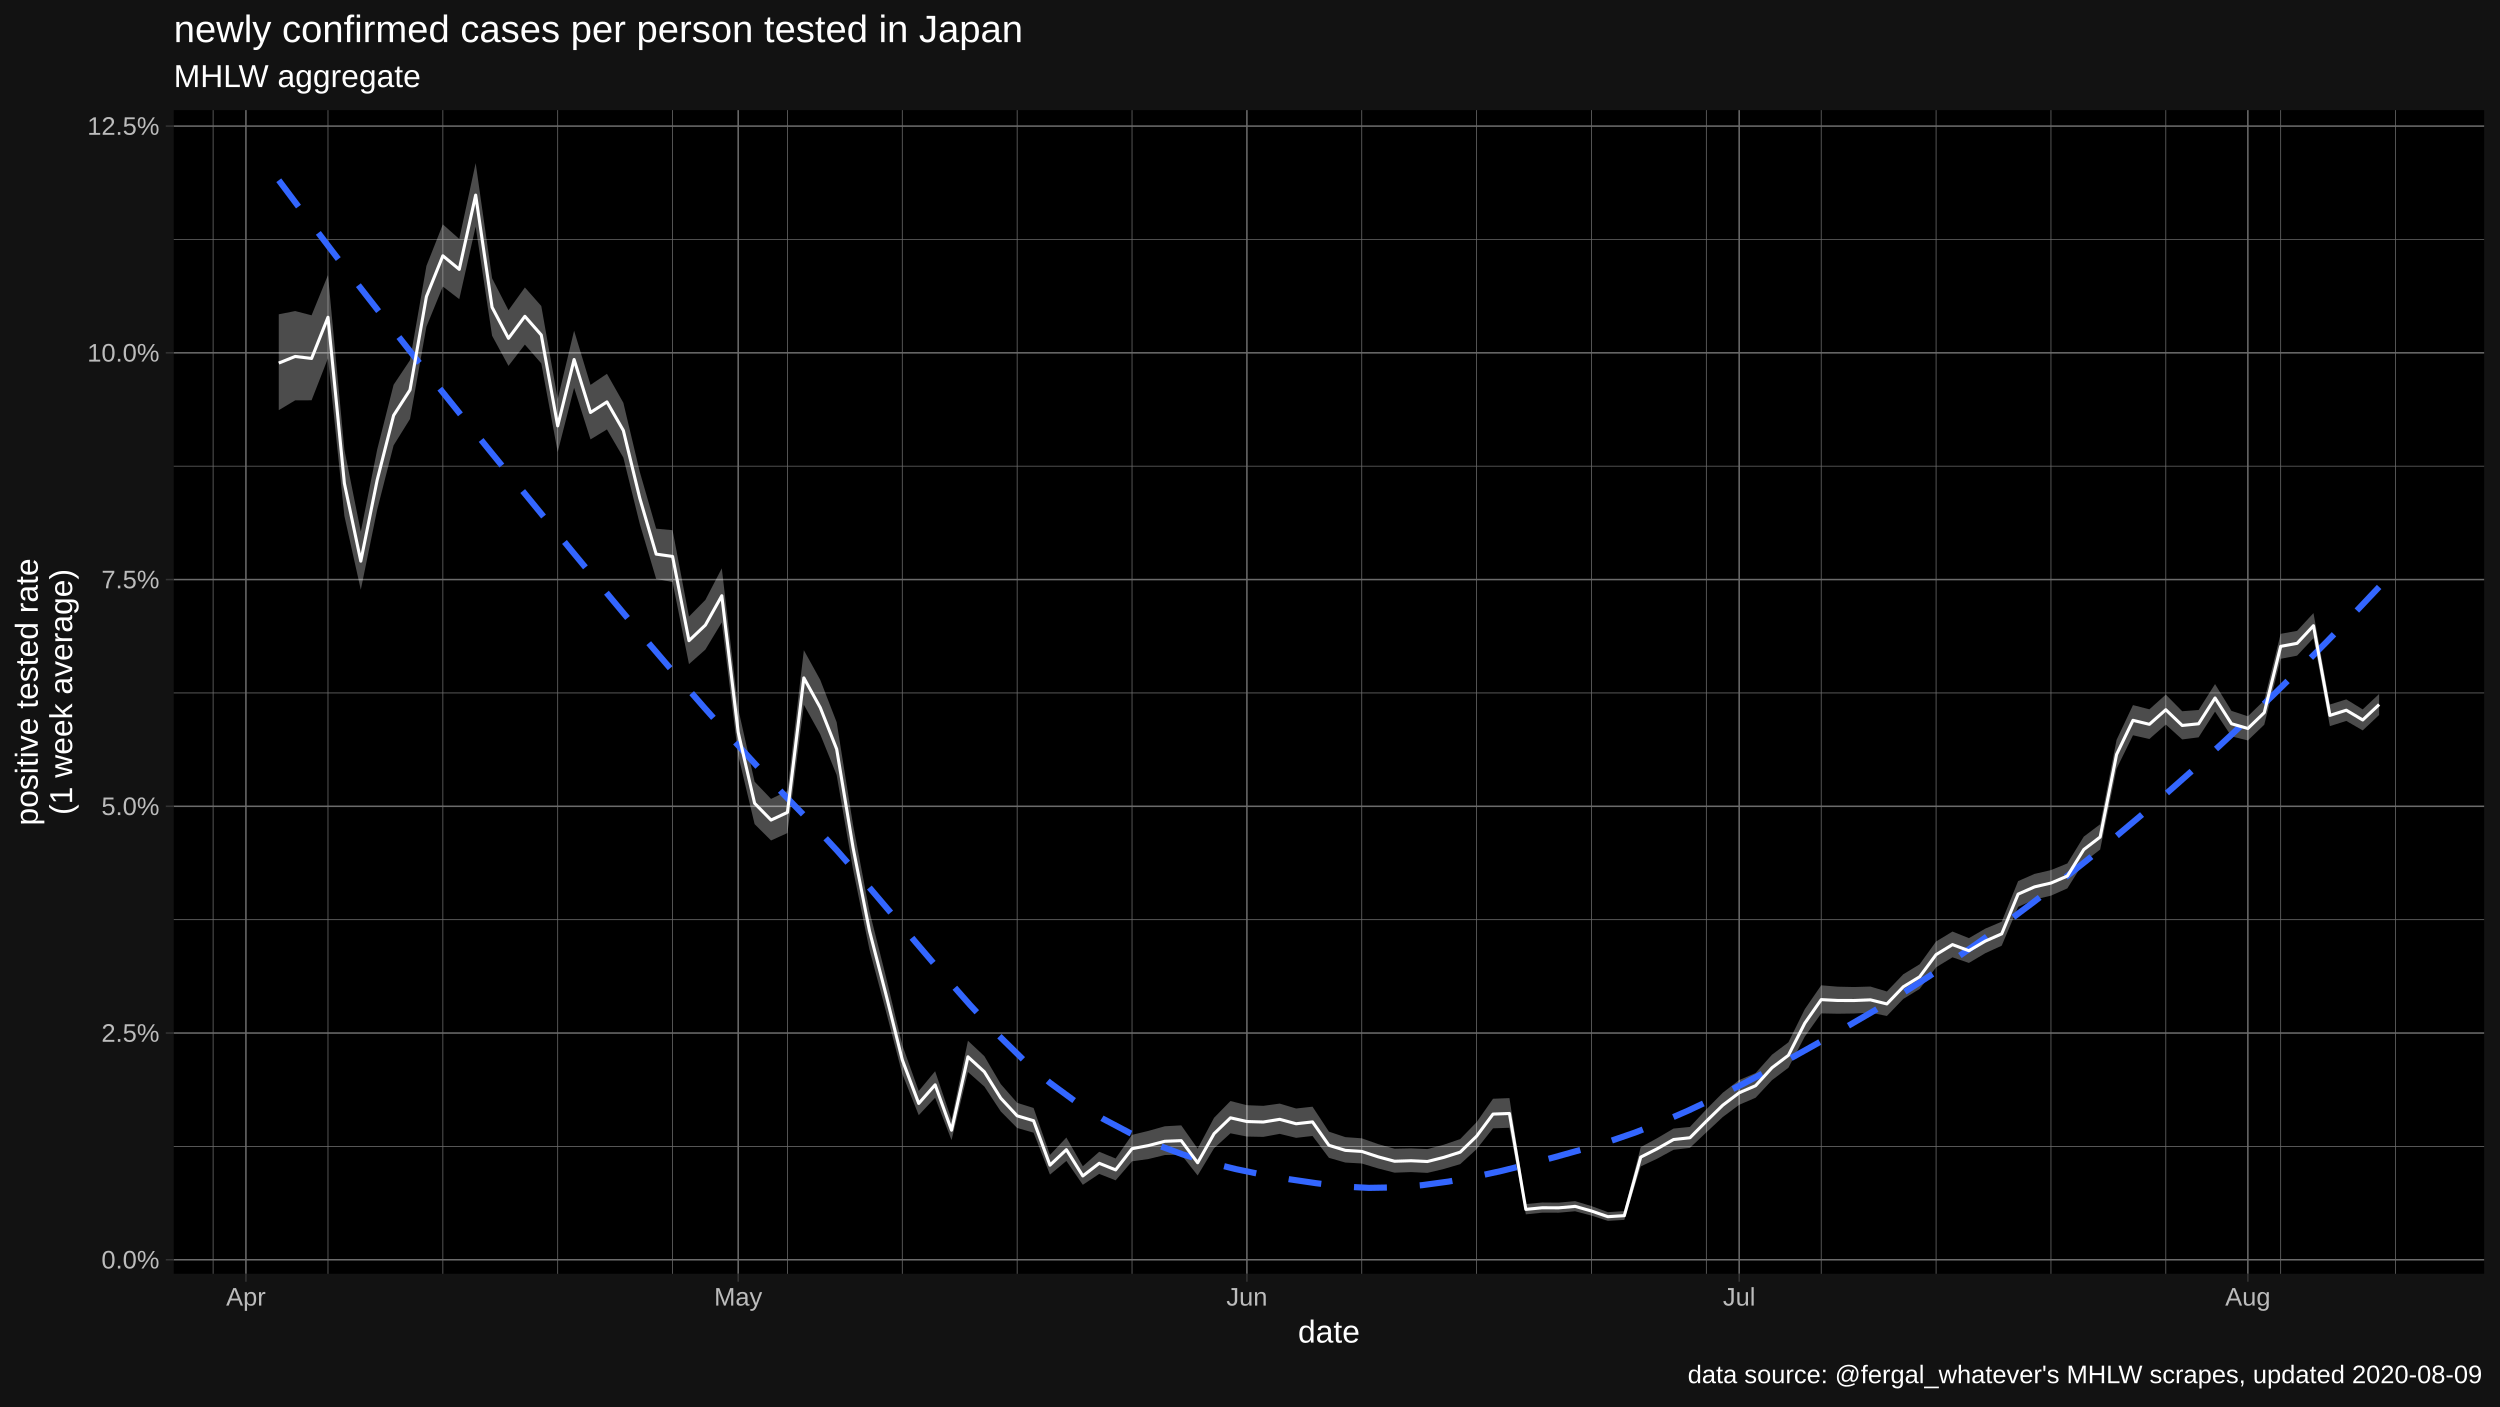
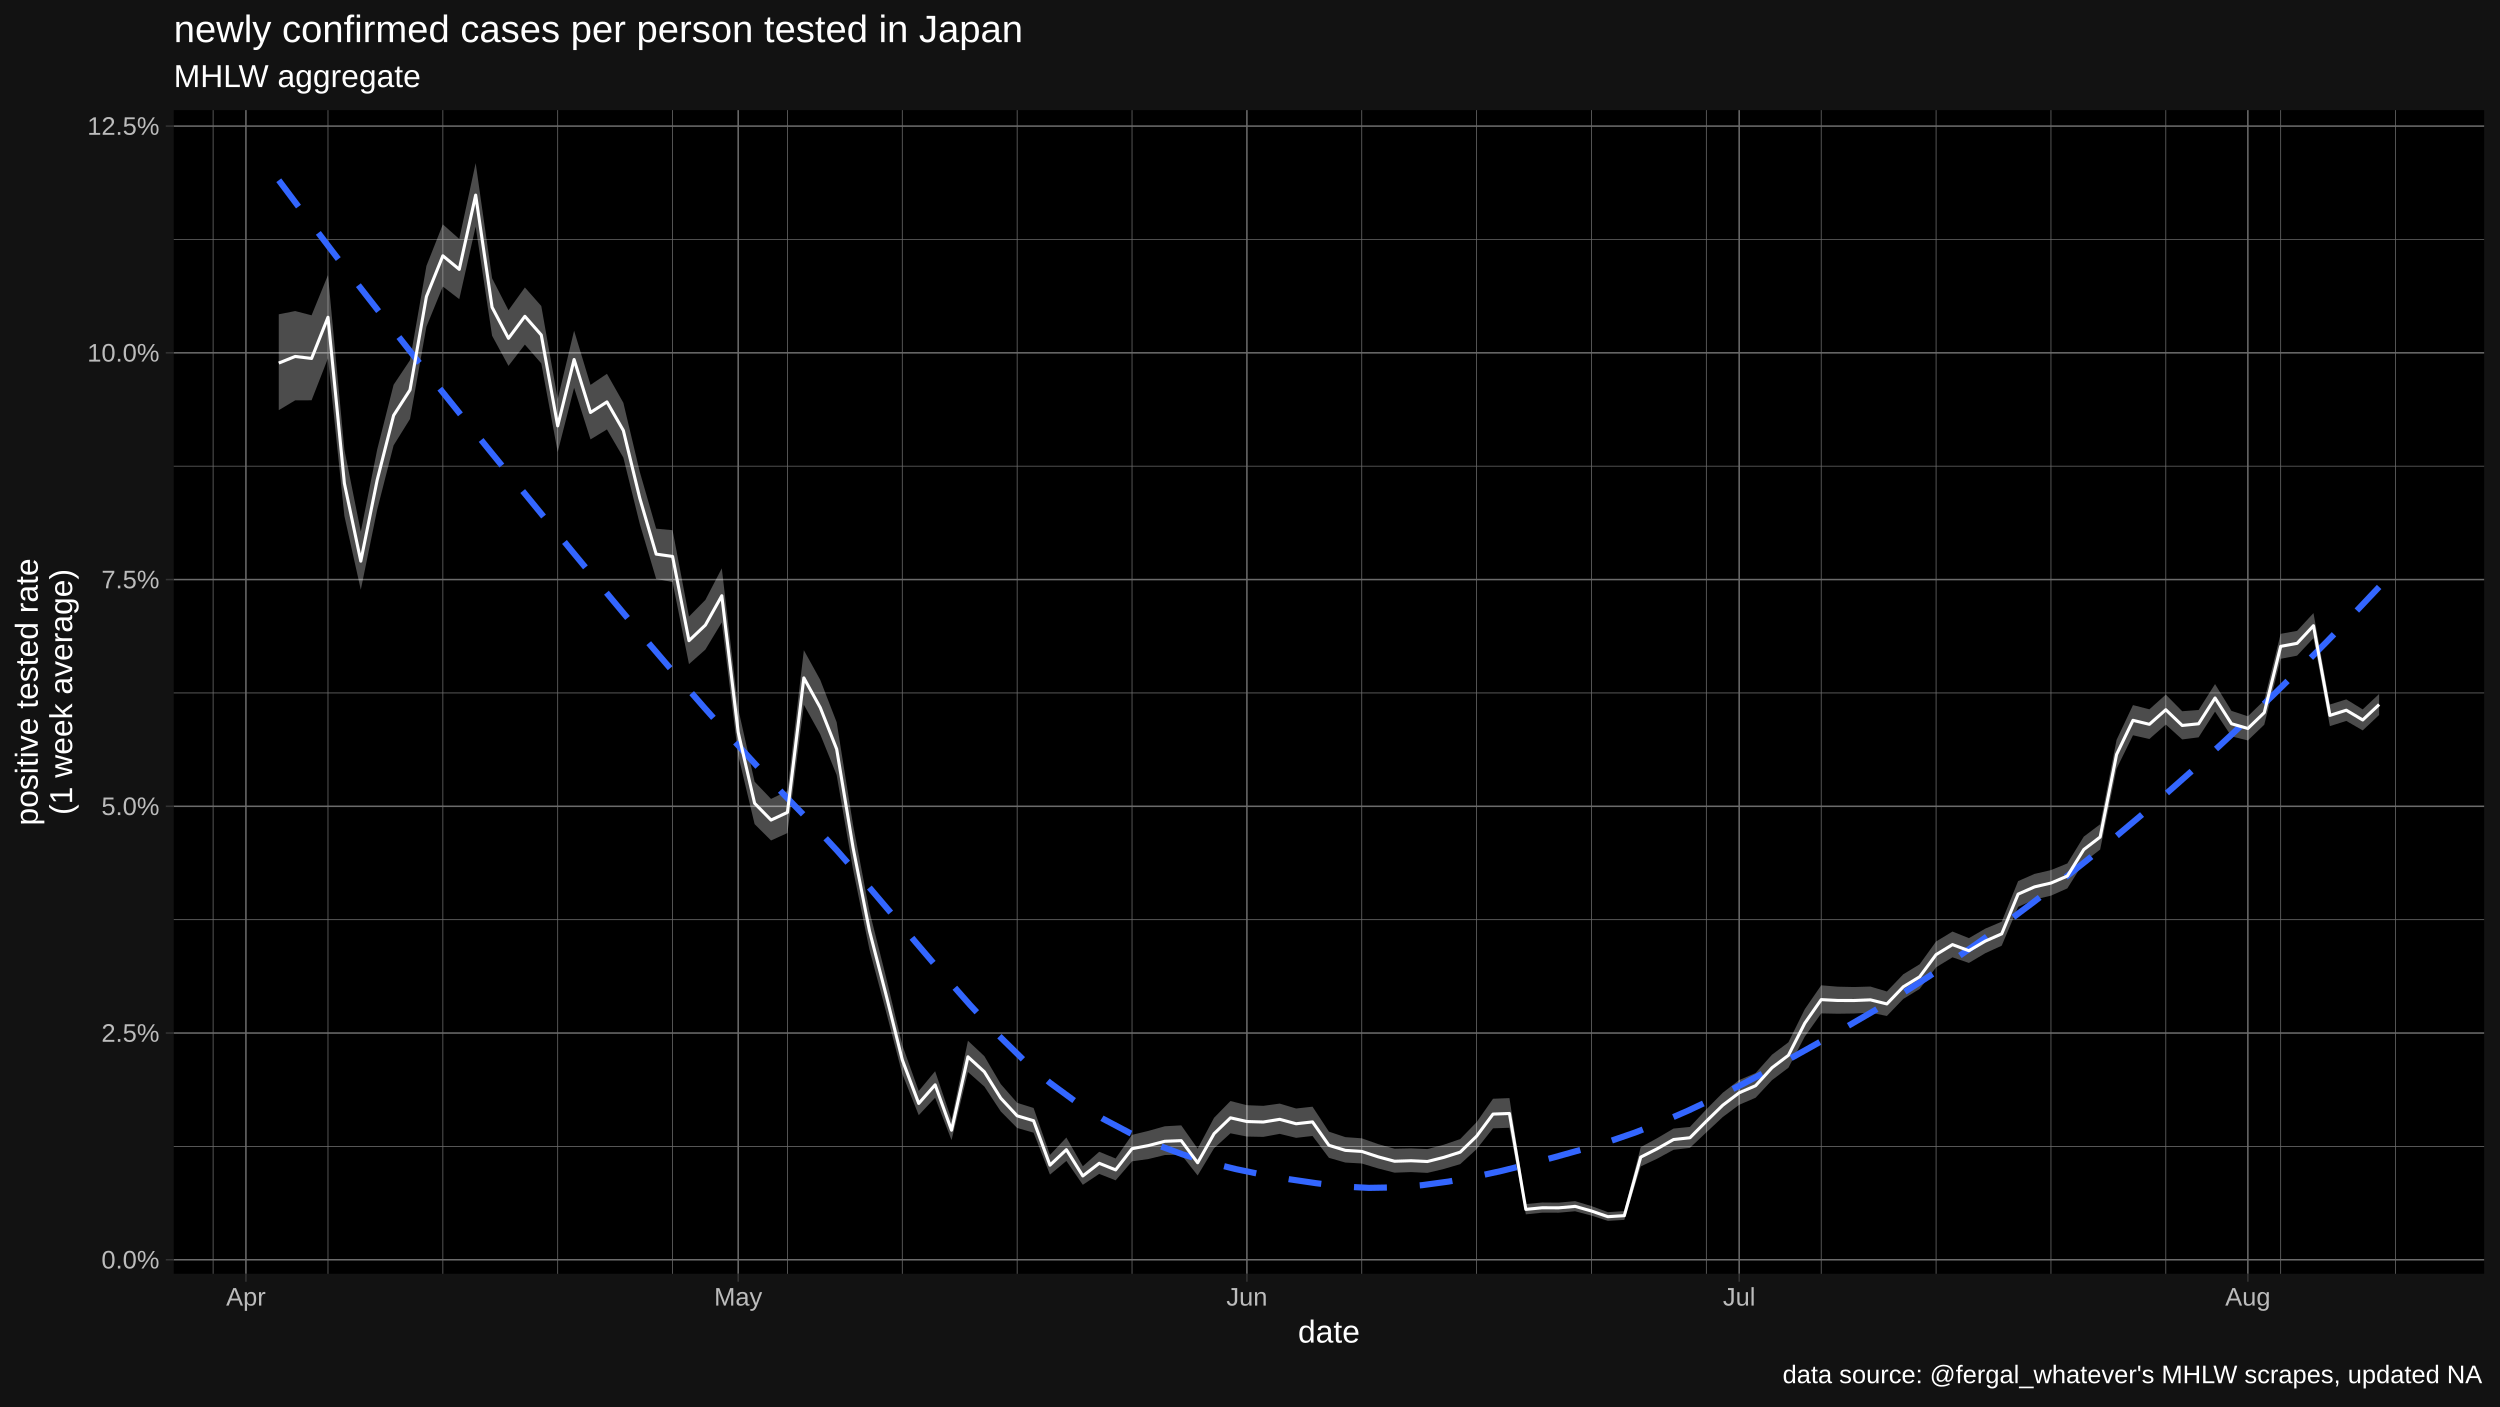
<svg xmlns="http://www.w3.org/2000/svg" viewBox="0 0 864.00 486.00">
  <defs>
    <style type="text/css">
    line, polyline, polygon, path, rect, circle {
      fill: none;
      stroke: #000000;
      stroke-linecap: round;
      stroke-linejoin: round;
      stroke-miterlimit: 10.00;
    }
  </style>
  </defs>
  <rect width="100%" height="100%" style="stroke: none; fill: #FFFFFF;" />
  <rect x="0.00" y="0.00" width="864.00" height="486.00" style="stroke-width: 1.07; stroke: #121212; fill: #121212;" />
  <defs>
    <clipPath id="cpNjAuMDR8ODU4LjUyfDQ0MC4yMnwzOC4wNw==">
      <rect x="60.04" y="38.07" width="798.48" height="402.15" />
    </clipPath>
  </defs>
  <rect x="60.04" y="38.07" width="798.48" height="402.15" style="stroke-width: 1.07; stroke: none; fill: #000000;" clip-path="url(#cpNjAuMDR8ODU4LjUyfDQ0MC4yMnwzOC4wNw==)" />
  <polyline points="60.04,396.19 858.52,396.19 " style="stroke-width: 0.27; stroke: #6B6B6B; stroke-linecap: butt;" clip-path="url(#cpNjAuMDR8ODU4LjUyfDQ0MC4yMnwzOC4wNw==)" />
  <polyline points="60.04,317.83 858.52,317.83 " style="stroke-width: 0.27; stroke: #6B6B6B; stroke-linecap: butt;" clip-path="url(#cpNjAuMDR8ODU4LjUyfDQ0MC4yMnwzOC4wNw==)" />
  <polyline points="60.04,239.47 858.52,239.47 " style="stroke-width: 0.27; stroke: #6B6B6B; stroke-linecap: butt;" clip-path="url(#cpNjAuMDR8ODU4LjUyfDQ0MC4yMnwzOC4wNw==)" />
  <polyline points="60.04,161.11 858.52,161.11 " style="stroke-width: 0.27; stroke: #6B6B6B; stroke-linecap: butt;" clip-path="url(#cpNjAuMDR8ODU4LjUyfDQ0MC4yMnwzOC4wNw==)" />
  <polyline points="60.04,82.75 858.52,82.75 " style="stroke-width: 0.27; stroke: #6B6B6B; stroke-linecap: butt;" clip-path="url(#cpNjAuMDR8ODU4LjUyfDQ0MC4yMnwzOC4wNw==)" />
  <polyline points="73.65,440.22 73.65,38.07 " style="stroke-width: 0.27; stroke: #6B6B6B; stroke-linecap: butt;" clip-path="url(#cpNjAuMDR8ODU4LjUyfDQ0MC4yMnwzOC4wNw==)" />
  <polyline points="113.35,440.22 113.35,38.07 " style="stroke-width: 0.27; stroke: #6B6B6B; stroke-linecap: butt;" clip-path="url(#cpNjAuMDR8ODU4LjUyfDQ0MC4yMnwzOC4wNw==)" />
  <polyline points="153.05,440.22 153.05,38.07 " style="stroke-width: 0.27; stroke: #6B6B6B; stroke-linecap: butt;" clip-path="url(#cpNjAuMDR8ODU4LjUyfDQ0MC4yMnwzOC4wNw==)" />
  <polyline points="192.74,440.22 192.74,38.07 " style="stroke-width: 0.27; stroke: #6B6B6B; stroke-linecap: butt;" clip-path="url(#cpNjAuMDR8ODU4LjUyfDQ0MC4yMnwzOC4wNw==)" />
  <polyline points="232.44,440.22 232.44,38.07 " style="stroke-width: 0.27; stroke: #6B6B6B; stroke-linecap: butt;" clip-path="url(#cpNjAuMDR8ODU4LjUyfDQ0MC4yMnwzOC4wNw==)" />
  <polyline points="272.14,440.22 272.14,38.07 " style="stroke-width: 0.27; stroke: #6B6B6B; stroke-linecap: butt;" clip-path="url(#cpNjAuMDR8ODU4LjUyfDQ0MC4yMnwzOC4wNw==)" />
  <polyline points="311.83,440.22 311.83,38.07 " style="stroke-width: 0.27; stroke: #6B6B6B; stroke-linecap: butt;" clip-path="url(#cpNjAuMDR8ODU4LjUyfDQ0MC4yMnwzOC4wNw==)" />
  <polyline points="351.53,440.22 351.53,38.07 " style="stroke-width: 0.27; stroke: #6B6B6B; stroke-linecap: butt;" clip-path="url(#cpNjAuMDR8ODU4LjUyfDQ0MC4yMnwzOC4wNw==)" />
  <polyline points="391.23,440.22 391.23,38.07 " style="stroke-width: 0.27; stroke: #6B6B6B; stroke-linecap: butt;" clip-path="url(#cpNjAuMDR8ODU4LjUyfDQ0MC4yMnwzOC4wNw==)" />
  <polyline points="470.62,440.22 470.62,38.07 " style="stroke-width: 0.27; stroke: #6B6B6B; stroke-linecap: butt;" clip-path="url(#cpNjAuMDR8ODU4LjUyfDQ0MC4yMnwzOC4wNw==)" />
  <polyline points="510.32,440.22 510.32,38.07 " style="stroke-width: 0.27; stroke: #6B6B6B; stroke-linecap: butt;" clip-path="url(#cpNjAuMDR8ODU4LjUyfDQ0MC4yMnwzOC4wNw==)" />
  <polyline points="550.02,440.22 550.02,38.07 " style="stroke-width: 0.27; stroke: #6B6B6B; stroke-linecap: butt;" clip-path="url(#cpNjAuMDR8ODU4LjUyfDQ0MC4yMnwzOC4wNw==)" />
  <polyline points="589.71,440.22 589.71,38.07 " style="stroke-width: 0.27; stroke: #6B6B6B; stroke-linecap: butt;" clip-path="url(#cpNjAuMDR8ODU4LjUyfDQ0MC4yMnwzOC4wNw==)" />
  <polyline points="629.41,440.22 629.41,38.07 " style="stroke-width: 0.27; stroke: #6B6B6B; stroke-linecap: butt;" clip-path="url(#cpNjAuMDR8ODU4LjUyfDQ0MC4yMnwzOC4wNw==)" />
  <polyline points="669.11,440.22 669.11,38.07 " style="stroke-width: 0.27; stroke: #6B6B6B; stroke-linecap: butt;" clip-path="url(#cpNjAuMDR8ODU4LjUyfDQ0MC4yMnwzOC4wNw==)" />
  <polyline points="708.81,440.22 708.81,38.07 " style="stroke-width: 0.27; stroke: #6B6B6B; stroke-linecap: butt;" clip-path="url(#cpNjAuMDR8ODU4LjUyfDQ0MC4yMnwzOC4wNw==)" />
  <polyline points="748.50,440.22 748.50,38.07 " style="stroke-width: 0.27; stroke: #6B6B6B; stroke-linecap: butt;" clip-path="url(#cpNjAuMDR8ODU4LjUyfDQ0MC4yMnwzOC4wNw==)" />
  <polyline points="788.20,440.22 788.20,38.07 " style="stroke-width: 0.27; stroke: #6B6B6B; stroke-linecap: butt;" clip-path="url(#cpNjAuMDR8ODU4LjUyfDQ0MC4yMnwzOC4wNw==)" />
  <polyline points="827.90,440.22 827.90,38.07 " style="stroke-width: 0.27; stroke: #6B6B6B; stroke-linecap: butt;" clip-path="url(#cpNjAuMDR8ODU4LjUyfDQ0MC4yMnwzOC4wNw==)" />
  <polyline points="60.04,435.37 858.52,435.37 " style="stroke-width: 0.53; stroke: #6B6B6B; stroke-linecap: butt;" clip-path="url(#cpNjAuMDR8ODU4LjUyfDQ0MC4yMnwzOC4wNw==)" />
  <polyline points="60.04,357.01 858.52,357.01 " style="stroke-width: 0.53; stroke: #6B6B6B; stroke-linecap: butt;" clip-path="url(#cpNjAuMDR8ODU4LjUyfDQ0MC4yMnwzOC4wNw==)" />
  <polyline points="60.04,278.65 858.52,278.65 " style="stroke-width: 0.53; stroke: #6B6B6B; stroke-linecap: butt;" clip-path="url(#cpNjAuMDR8ODU4LjUyfDQ0MC4yMnwzOC4wNw==)" />
  <polyline points="60.04,200.29 858.52,200.29 " style="stroke-width: 0.53; stroke: #6B6B6B; stroke-linecap: butt;" clip-path="url(#cpNjAuMDR8ODU4LjUyfDQ0MC4yMnwzOC4wNw==)" />
  <polyline points="60.04,121.93 858.52,121.93 " style="stroke-width: 0.53; stroke: #6B6B6B; stroke-linecap: butt;" clip-path="url(#cpNjAuMDR8ODU4LjUyfDQ0MC4yMnwzOC4wNw==)" />
  <polyline points="60.04,43.57 858.52,43.57 " style="stroke-width: 0.53; stroke: #6B6B6B; stroke-linecap: butt;" clip-path="url(#cpNjAuMDR8ODU4LjUyfDQ0MC4yMnwzOC4wNw==)" />
  <polyline points="84.99,440.22 84.99,38.07 " style="stroke-width: 0.53; stroke: #6B6B6B; stroke-linecap: butt;" clip-path="url(#cpNjAuMDR8ODU4LjUyfDQ0MC4yMnwzOC4wNw==)" />
  <polyline points="255.12,440.22 255.12,38.07 " style="stroke-width: 0.53; stroke: #6B6B6B; stroke-linecap: butt;" clip-path="url(#cpNjAuMDR8ODU4LjUyfDQ0MC4yMnwzOC4wNw==)" />
  <polyline points="430.93,440.22 430.93,38.07 " style="stroke-width: 0.53; stroke: #6B6B6B; stroke-linecap: butt;" clip-path="url(#cpNjAuMDR8ODU4LjUyfDQ0MC4yMnwzOC4wNw==)" />
  <polyline points="601.06,440.22 601.06,38.07 " style="stroke-width: 0.53; stroke: #6B6B6B; stroke-linecap: butt;" clip-path="url(#cpNjAuMDR8ODU4LjUyfDQ0MC4yMnwzOC4wNw==)" />
  <polyline points="776.86,440.22 776.86,38.07 " style="stroke-width: 0.53; stroke: #6B6B6B; stroke-linecap: butt;" clip-path="url(#cpNjAuMDR8ODU4LjUyfDQ0MC4yMnwzOC4wNw==)" />
  <polygon points="96.34,108.62 102.01,107.50 107.68,108.97 113.35,95.06 119.02,155.43 124.69,183.76 130.36,155.34 136.03,132.97 141.70,124.47 147.37,91.90 153.05,77.55 158.72,82.59 164.39,56.35 170.06,96.16 175.73,107.23 181.40,99.35 187.07,105.76 192.74,137.94 198.41,114.28 204.08,133.02 209.76,129.18 215.43,139.20 221.10,163.04 226.77,182.71 232.44,183.23 238.11,213.10 243.78,207.33 249.45,196.41 255.12,244.94 260.79,270.16 266.47,276.10 272.14,273.35 277.81,224.70 283.48,234.97 289.15,249.60 294.82,285.08 300.49,314.93 306.16,337.50 311.83,361.19 317.51,377.05 323.18,370.21 328.85,386.94 334.52,359.68 340.19,365.00 345.86,374.65 351.53,381.14 357.20,382.91 362.87,399.15 368.54,393.13 374.22,403.06 379.89,398.05 385.56,400.37 391.23,392.21 396.90,390.83 402.57,389.24 408.24,388.92 413.91,396.97 419.58,386.30 425.25,380.51 430.93,381.96 436.60,382.18 442.27,381.40 447.94,383.10 453.61,382.47 459.28,391.10 464.95,392.99 470.62,393.40 476.29,395.40 481.96,397.00 487.64,396.88 493.31,397.13 498.98,395.61 504.65,393.66 510.32,387.81 515.99,379.73 521.66,379.50 527.33,416.12 533.00,415.58 538.67,415.63 544.35,415.11 550.02,416.83 555.69,418.92 561.36,418.56 567.03,396.46 572.70,393.37 578.37,390.03 584.04,389.47 589.71,383.39 595.39,377.65 601.06,373.26 606.73,370.85 612.40,364.50 618.07,360.22 623.74,348.76 629.41,340.52 635.08,340.99 640.75,341.12 646.42,340.95 652.10,342.66 657.77,336.71 663.44,333.24 669.11,325.38 674.78,321.94 680.45,324.22 686.12,320.93 691.79,318.53 697.46,304.51 703.13,302.02 708.81,300.71 714.48,298.40 720.15,289.14 725.82,284.86 731.49,255.70 737.16,243.68 742.83,245.14 748.50,240.05 754.17,245.80 759.84,245.37 765.52,236.41 771.19,245.67 776.86,247.55 782.53,242.03 788.20,219.05 793.87,218.02 799.54,211.88 805.21,243.48 810.88,241.70 816.55,245.17 822.23,239.82 822.23,247.09 816.55,252.43 810.88,249.15 805.21,250.95 799.54,220.53 793.87,226.59 788.20,227.68 782.53,250.46 776.86,255.89 771.19,254.49 765.52,245.94 759.84,254.82 754.17,255.55 748.50,250.41 742.83,255.40 737.16,254.11 731.49,265.67 725.82,293.59 720.15,297.99 714.48,307.02 708.81,309.54 703.13,310.89 697.46,313.40 691.79,326.83 686.12,329.43 680.45,332.79 674.78,330.85 669.11,334.31 663.44,341.77 657.77,345.23 652.10,351.12 646.42,349.98 640.75,350.27 635.08,350.35 629.41,350.23 623.74,358.24 618.07,369.02 612.40,373.30 606.73,379.38 601.06,381.82 595.39,386.04 589.71,391.35 584.04,396.71 578.37,397.37 572.70,400.45 567.03,403.12 561.36,421.59 555.69,421.94 550.02,420.11 544.35,418.61 538.67,419.11 533.00,419.10 527.33,419.68 521.66,389.76 515.99,389.95 510.32,397.13 504.65,402.33 498.98,404.00 493.31,405.35 487.64,405.07 481.96,405.28 476.29,403.82 470.62,402.10 464.95,401.78 459.28,400.15 453.61,392.59 447.94,393.24 442.27,391.86 436.60,392.91 430.93,392.79 425.25,391.67 419.58,396.83 413.91,406.25 408.24,399.04 402.57,399.18 396.90,400.56 391.23,401.36 385.56,407.93 379.89,405.69 374.22,409.47 368.54,401.22 362.87,405.95 357.20,391.45 351.53,389.83 345.86,384.11 340.19,375.51 334.52,370.48 328.85,394.03 323.18,379.37 317.51,385.41 311.83,371.12 306.16,349.37 300.49,328.19 294.82,300.53 289.15,267.85 283.48,253.80 277.81,243.56 272.14,287.90 266.47,290.47 260.79,284.81 255.12,260.98 249.45,215.11 243.78,224.50 238.11,229.52 232.44,201.16 226.77,200.08 221.10,181.05 215.43,158.15 209.76,148.41 204.08,151.86 198.41,134.01 192.74,156.22 187.07,125.60 181.40,119.09 175.73,126.45 170.06,116.01 164.39,78.30 158.72,103.39 153.05,99.02 147.37,112.91 141.70,144.79 136.03,153.92 130.36,176.13 124.69,203.82 119.02,178.33 113.35,123.82 107.68,138.34 102.01,138.36 96.34,141.75 " style="stroke-width: 1.07; stroke: none; fill: #FFFFFF; fill-opacity: 0.30;" clip-path="url(#cpNjAuMDR8ODU4LjUyfDQ0MC4yMnwzOC4wNw==)" />
  <polyline points="96.34,62.29 105.52,74.56 114.71,86.67 123.90,98.62 133.09,110.42 142.28,122.10 151.47,133.65 160.65,145.10 169.84,156.46 179.03,167.74 188.22,178.96 197.41,190.14 206.60,201.26 215.79,212.29 224.97,223.20 234.16,233.94 243.35,244.49 252.54,254.81 261.73,264.86 270.92,274.62 280.11,284.07 289.29,293.96 298.48,304.41 307.67,315.21 316.86,326.11 326.05,336.89 335.24,347.31 344.42,357.16 353.61,366.19 362.80,374.18 371.99,380.93 381.18,386.65 390.37,391.50 399.56,395.57 408.74,398.96 417.93,401.76 427.12,404.05 436.31,405.95 445.50,407.53 454.69,408.89 463.87,410.04 473.06,410.53 482.25,410.36 491.44,409.60 500.63,408.35 509.82,406.67 519.01,404.65 528.19,402.36 537.38,399.89 546.57,397.31 555.76,394.61 564.95,391.45 574.14,387.86 583.33,383.87 592.51,379.55 601.70,374.95 610.89,370.11 620.08,365.08 629.27,359.93 638.46,354.69 647.64,349.35 656.83,343.73 666.02,337.84 675.21,331.70 684.40,325.30 693.59,318.66 702.78,311.79 711.96,304.69 721.15,297.38 730.34,289.87 739.53,282.15 748.72,274.22 757.91,266.08 767.10,257.72 776.28,249.15 785.47,240.35 794.66,231.32 803.85,222.07 813.04,212.58 822.23,202.85 " style="stroke-width: 2.13; stroke: #3366FF; stroke-dasharray: 11.38,11.38; stroke-linecap: butt;" clip-path="url(#cpNjAuMDR8ODU4LjUyfDQ0MC4yMnwzOC4wNw==)" />
  <polyline points="96.34,125.48 102.01,123.19 107.68,123.88 113.35,109.65 119.02,167.05 124.69,193.93 130.36,165.87 136.03,143.57 141.70,134.75 147.37,102.51 153.05,88.40 158.72,93.09 164.39,67.43 170.06,106.19 175.73,116.93 181.40,109.32 187.07,115.78 192.74,147.18 198.41,124.25 204.08,142.55 209.76,138.90 215.43,148.78 221.10,172.15 226.77,191.50 232.44,192.31 238.11,221.42 243.78,216.03 249.45,205.89 255.12,253.08 260.79,277.61 266.47,283.41 272.14,280.75 277.81,234.28 283.48,244.55 289.15,258.89 294.82,292.95 300.49,321.70 306.16,343.58 311.83,366.28 317.51,381.35 323.18,374.92 328.85,390.59 334.52,365.23 340.19,370.41 345.86,379.53 351.53,385.63 357.20,387.32 362.87,402.68 368.54,397.33 374.22,406.40 379.89,402.03 385.56,404.32 391.23,396.99 396.90,395.91 402.57,394.43 408.24,394.21 413.91,401.85 419.58,391.80 425.25,386.32 430.93,387.60 436.60,387.77 442.27,386.84 447.94,388.37 453.61,387.73 459.28,395.82 464.95,397.57 470.62,397.93 476.29,399.80 481.96,401.33 487.64,401.15 493.31,401.42 498.98,399.99 504.65,398.18 510.32,392.66 515.99,385.03 521.66,384.82 527.33,417.96 533.00,417.40 538.67,417.43 544.35,416.92 550.02,418.53 555.69,420.49 561.36,420.13 567.03,399.90 572.70,397.03 578.37,393.82 584.04,393.21 589.71,387.49 595.39,381.96 601.06,377.66 606.73,375.22 612.40,369.01 618.07,364.72 623.74,353.60 629.41,345.47 635.08,345.76 640.75,345.78 646.42,345.55 652.10,346.96 657.77,341.04 663.44,337.57 669.11,329.91 674.78,326.46 680.45,328.57 686.12,325.24 691.79,322.74 697.46,309.01 703.13,306.51 708.81,305.18 714.48,302.76 720.15,293.62 725.82,289.27 731.49,260.74 737.16,248.95 742.83,250.32 748.50,245.28 754.17,250.72 759.84,250.14 765.52,241.22 771.19,250.12 776.86,251.76 782.53,246.28 788.20,223.39 793.87,222.34 799.54,216.24 805.21,247.24 810.88,245.45 816.55,248.82 822.23,243.48 " style="stroke-width: 1.07; stroke: #FFFFFF; stroke-linecap: butt;" clip-path="url(#cpNjAuMDR8ODU4LjUyfDQ0MC4yMnwzOC4wNw==)" />
  <defs>
    <clipPath id="cpMC4wMHw4NjQuMDB8NDg2LjAwfDAuMDA=">
      <rect x="0.00" y="0.00" width="864.00" height="486.00" />
    </clipPath>
  </defs>
  <g clip-path="url(#cpMC4wMHw4NjQuMDB8NDg2LjAwfDAuMDA=)">
    <text x="35.05" y="438.40" style="font-size: 8.80px; fill: #BCBCBC; font-family: Liberation Sans;" textLength="20.06px" lengthAdjust="spacingAndGlyphs">0.0%</text>
  </g>
  <g clip-path="url(#cpMC4wMHw4NjQuMDB8NDg2LjAwfDAuMDA=)">
    <text x="35.05" y="360.04" style="font-size: 8.80px; fill: #BCBCBC; font-family: Liberation Sans;" textLength="20.06px" lengthAdjust="spacingAndGlyphs">2.5%</text>
  </g>
  <g clip-path="url(#cpMC4wMHw4NjQuMDB8NDg2LjAwfDAuMDA=)">
    <text x="35.05" y="281.68" style="font-size: 8.80px; fill: #BCBCBC; font-family: Liberation Sans;" textLength="20.06px" lengthAdjust="spacingAndGlyphs">5.0%</text>
  </g>
  <g clip-path="url(#cpMC4wMHw4NjQuMDB8NDg2LjAwfDAuMDA=)">
    <text x="35.05" y="203.32" style="font-size: 8.80px; fill: #BCBCBC; font-family: Liberation Sans;" textLength="20.06px" lengthAdjust="spacingAndGlyphs">7.5%</text>
  </g>
  <g clip-path="url(#cpMC4wMHw4NjQuMDB8NDg2LjAwfDAuMDA=)">
    <text x="30.16" y="124.96" style="font-size: 8.80px; fill: #BCBCBC; font-family: Liberation Sans;" textLength="24.95px" lengthAdjust="spacingAndGlyphs">10.0%</text>
  </g>
  <g clip-path="url(#cpMC4wMHw4NjQuMDB8NDg2LjAwfDAuMDA=)">
    <text x="30.16" y="46.59" style="font-size: 8.80px; fill: #BCBCBC; font-family: Liberation Sans;" textLength="24.95px" lengthAdjust="spacingAndGlyphs">12.5%</text>
  </g>
  <polyline points="57.30,435.37 60.04,435.37 " style="stroke-width: 0.53; stroke: #333333; stroke-linecap: butt;" clip-path="url(#cpMC4wMHw4NjQuMDB8NDg2LjAwfDAuMDA=)" />
  <polyline points="57.30,357.01 60.04,357.01 " style="stroke-width: 0.53; stroke: #333333; stroke-linecap: butt;" clip-path="url(#cpMC4wMHw4NjQuMDB8NDg2LjAwfDAuMDA=)" />
  <polyline points="57.30,278.65 60.04,278.65 " style="stroke-width: 0.53; stroke: #333333; stroke-linecap: butt;" clip-path="url(#cpMC4wMHw4NjQuMDB8NDg2LjAwfDAuMDA=)" />
  <polyline points="57.30,200.29 60.04,200.29 " style="stroke-width: 0.53; stroke: #333333; stroke-linecap: butt;" clip-path="url(#cpMC4wMHw4NjQuMDB8NDg2LjAwfDAuMDA=)" />
  <polyline points="57.30,121.93 60.04,121.93 " style="stroke-width: 0.53; stroke: #333333; stroke-linecap: butt;" clip-path="url(#cpMC4wMHw4NjQuMDB8NDg2LjAwfDAuMDA=)" />
  <polyline points="57.30,43.57 60.04,43.57 " style="stroke-width: 0.53; stroke: #333333; stroke-linecap: butt;" clip-path="url(#cpMC4wMHw4NjQuMDB8NDg2LjAwfDAuMDA=)" />
  <polyline points="84.99,442.96 84.99,440.22 " style="stroke-width: 0.53; stroke: #333333; stroke-linecap: butt;" clip-path="url(#cpMC4wMHw4NjQuMDB8NDg2LjAwfDAuMDA=)" />
  <polyline points="255.12,442.96 255.12,440.22 " style="stroke-width: 0.53; stroke: #333333; stroke-linecap: butt;" clip-path="url(#cpMC4wMHw4NjQuMDB8NDg2LjAwfDAuMDA=)" />
  <polyline points="430.93,442.96 430.93,440.22 " style="stroke-width: 0.53; stroke: #333333; stroke-linecap: butt;" clip-path="url(#cpMC4wMHw4NjQuMDB8NDg2LjAwfDAuMDA=)" />
  <polyline points="601.06,442.96 601.06,440.22 " style="stroke-width: 0.53; stroke: #333333; stroke-linecap: butt;" clip-path="url(#cpMC4wMHw4NjQuMDB8NDg2LjAwfDAuMDA=)" />
  <polyline points="776.86,442.96 776.86,440.22 " style="stroke-width: 0.53; stroke: #333333; stroke-linecap: butt;" clip-path="url(#cpMC4wMHw4NjQuMDB8NDg2LjAwfDAuMDA=)" />
  <g clip-path="url(#cpMC4wMHw4NjQuMDB8NDg2LjAwfDAuMDA=)">
    <text x="78.15" y="451.21" style="font-size: 8.80px; fill: #BCBCBC; font-family: Liberation Sans;" textLength="13.69px" lengthAdjust="spacingAndGlyphs">Apr</text>
  </g>
  <g clip-path="url(#cpMC4wMHw4NjQuMDB8NDg2LjAwfDAuMDA=)">
    <text x="246.81" y="451.21" style="font-size: 8.80px; fill: #BCBCBC; font-family: Liberation Sans;" textLength="16.62px" lengthAdjust="spacingAndGlyphs">May</text>
  </g>
  <g clip-path="url(#cpMC4wMHw4NjQuMDB8NDg2LjAwfDAuMDA=)">
    <text x="423.83" y="451.21" style="font-size: 8.80px; fill: #BCBCBC; font-family: Liberation Sans;" textLength="14.19px" lengthAdjust="spacingAndGlyphs">Jun</text>
  </g>
  <g clip-path="url(#cpMC4wMHw4NjQuMDB8NDg2LjAwfDAuMDA=)">
    <text x="595.43" y="451.21" style="font-size: 8.80px; fill: #BCBCBC; font-family: Liberation Sans;" textLength="11.25px" lengthAdjust="spacingAndGlyphs">Jul</text>
  </g>
  <g clip-path="url(#cpMC4wMHw4NjQuMDB8NDg2LjAwfDAuMDA=)">
    <text x="769.03" y="451.21" style="font-size: 8.80px; fill: #BCBCBC; font-family: Liberation Sans;" textLength="15.66px" lengthAdjust="spacingAndGlyphs">Aug</text>
  </g>
  <g clip-path="url(#cpMC4wMHw4NjQuMDB8NDg2LjAwfDAuMDA=)">
    <text x="448.58" y="464.01" style="font-size: 11.00px; fill: #FFFFFF; font-family: Liberation Sans;" textLength="21.41px" lengthAdjust="spacingAndGlyphs">date</text>
  </g>
  <g clip-path="url(#cpMC4wMHw4NjQuMDB8NDg2LjAwfDAuMDA=)">
    <text transform="translate(13.05,285.31) rotate(-90)" style="font-size: 11.00px; fill: #FFFFFF; font-family: Liberation Sans;" textLength="92.33px" lengthAdjust="spacingAndGlyphs">positive tested rate</text>
  </g>
  <g clip-path="url(#cpMC4wMHw4NjQuMDB8NDg2LjAwfDAuMDA=)">
    <text transform="translate(24.93,281.64) rotate(-90)" style="font-size: 11.00px; fill: #FFFFFF; font-family: Liberation Sans;" textLength="84.99px" lengthAdjust="spacingAndGlyphs">(1 week average)</text>
  </g>
  <g clip-path="url(#cpMC4wMHw4NjQuMDB8NDg2LjAwfDAuMDA=)">
    <text x="60.04" y="30.10" style="font-size: 11.00px; fill: #FFFFFF; font-family: Liberation Sans;" textLength="86.21px" lengthAdjust="spacingAndGlyphs">MHLW aggregate</text>
  </g>
  <g clip-path="url(#cpMC4wMHw4NjQuMDB8NDg2LjAwfDAuMDA=)">
    <text x="60.04" y="14.56" style="font-size: 13.20px; fill: #FFFFFF; font-family: Liberation Sans;" textLength="293.49px" lengthAdjust="spacingAndGlyphs">newly confirmed cases per person tested in Japan</text>
  </g>
  <g clip-path="url(#cpMC4wMHw4NjQuMDB8NDg2LjAwfDAuMDA=)">
-     <text x="583.27" y="478.03" style="font-size: 8.80px; fill: #FFFFFF; font-family: Liberation Sans;" textLength="275.25px" lengthAdjust="spacingAndGlyphs">data source: @fergal_whatever's MHLW scrapes, updated 2020-08-09</text>
+     <text x="616.06" y="478.03" style="font-size: 8.80px; fill: #FFFFFF; font-family: Liberation Sans;" textLength="242.46px" lengthAdjust="spacingAndGlyphs">data source: @fergal_whatever's MHLW scrapes, updated NA</text>
  </g>
</svg>
